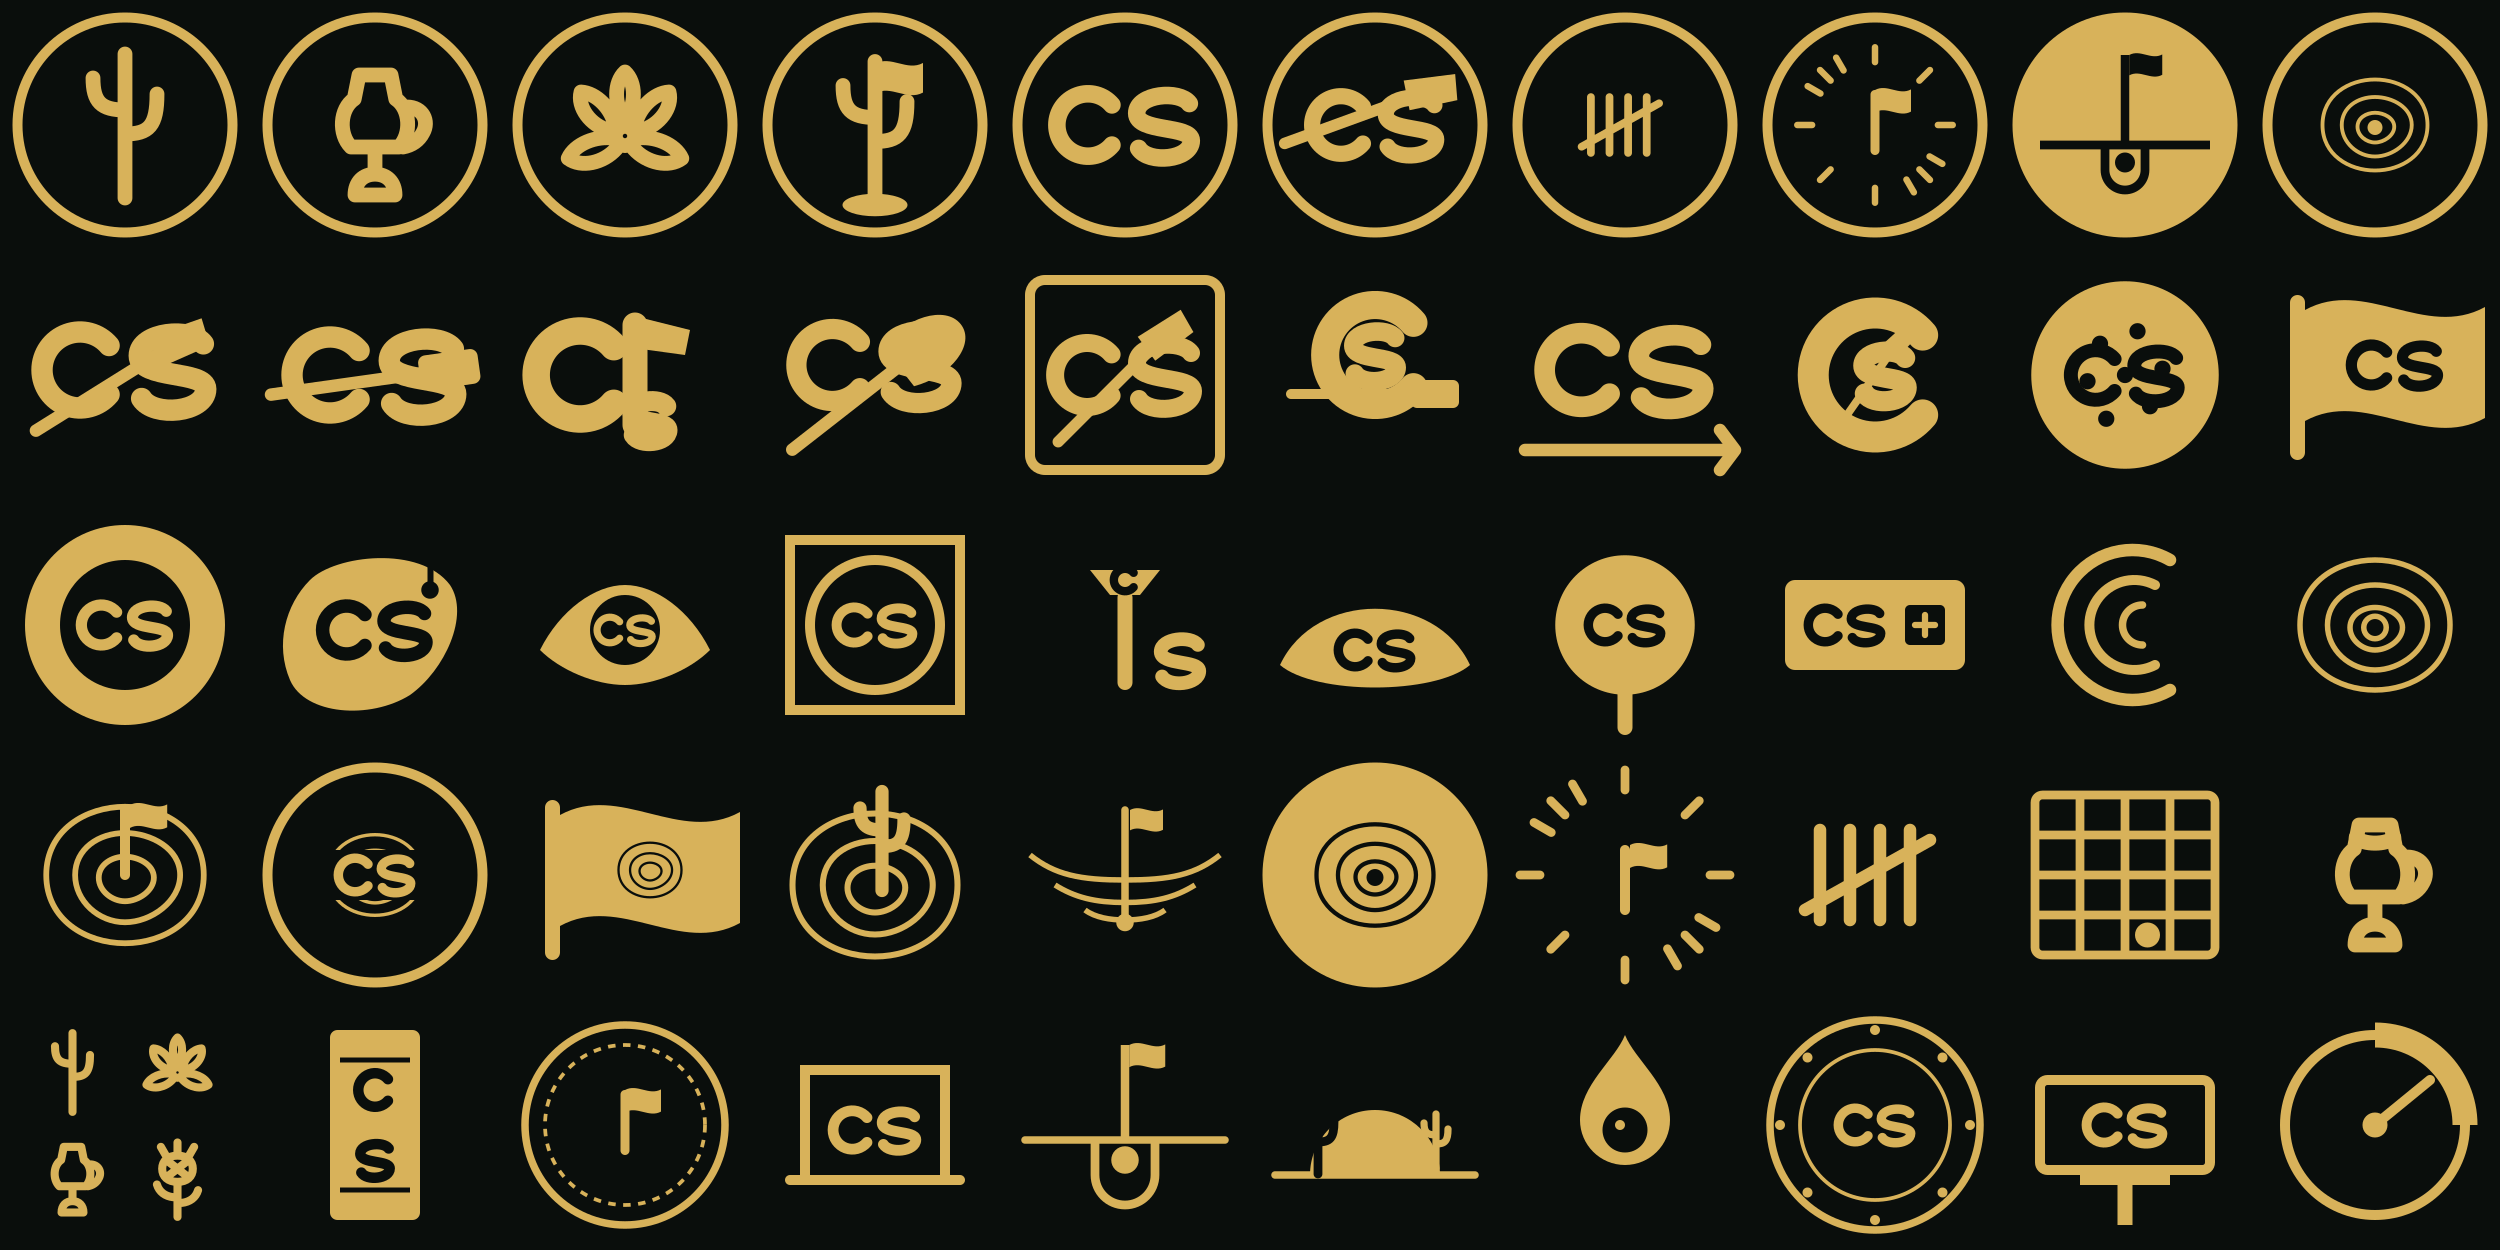
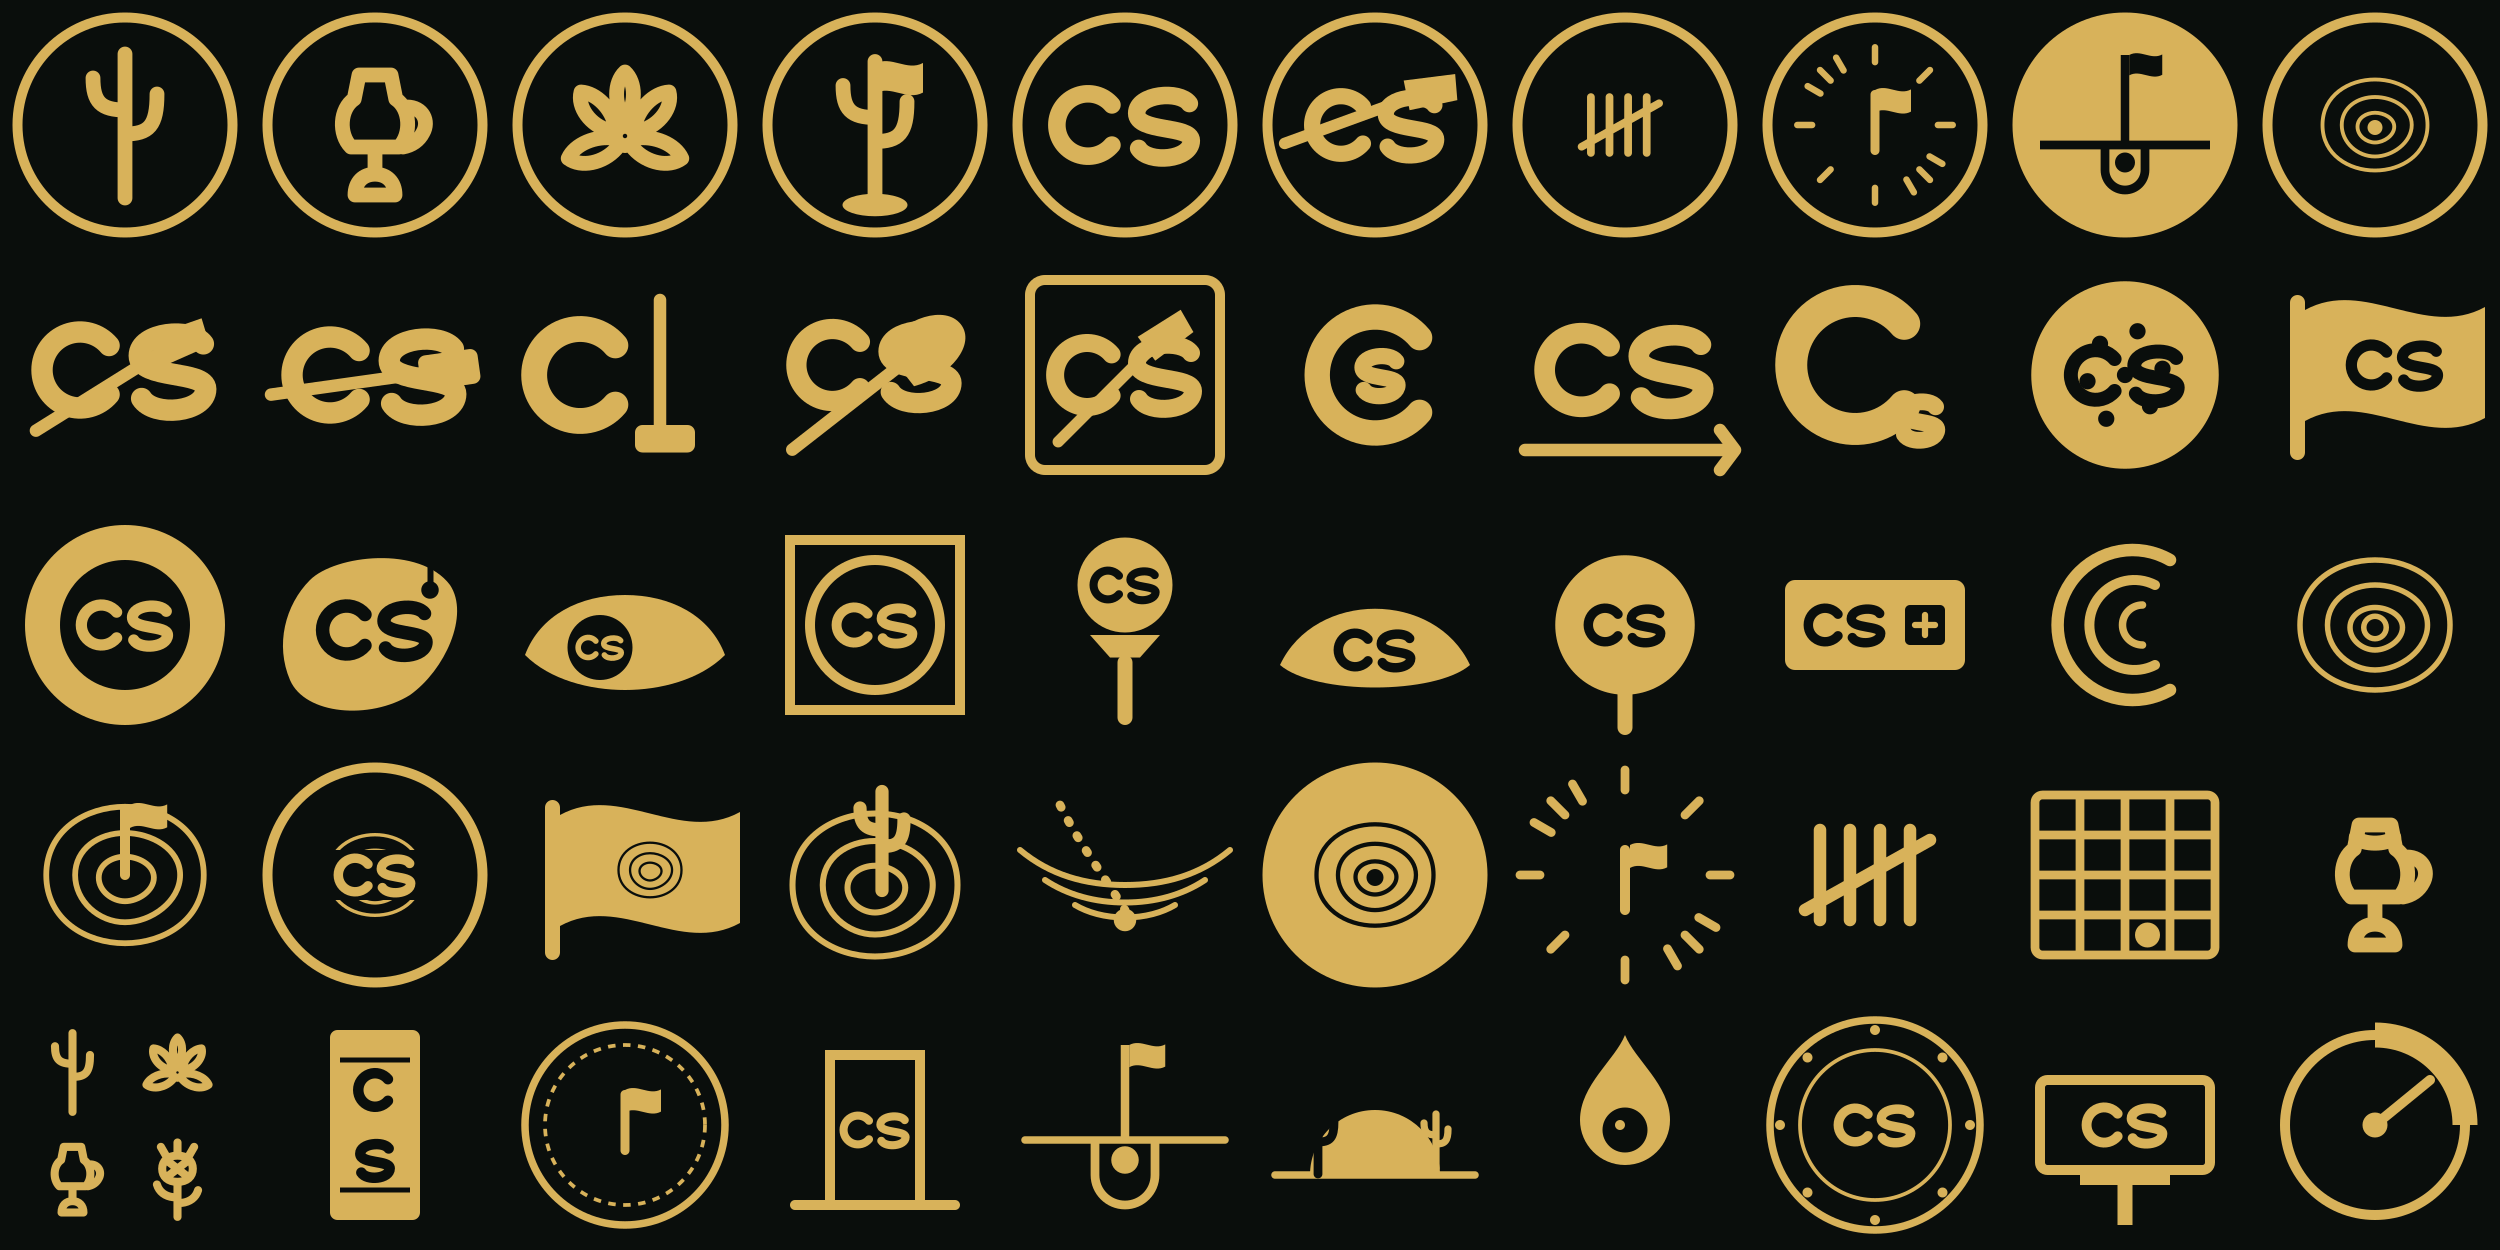
<svg xmlns="http://www.w3.org/2000/svg" viewBox="0 0 1000 500" style="color:#D8B25A">
  <rect width="1000" height="500" fill="#0A0E0C" />
  <defs>
    <circle id="ring" cx="48" cy="48" r="43" fill="none" stroke="currentColor" stroke-width="4" />
    <circle id="disc" cx="48" cy="48" r="45" fill="currentColor" />
    <path id="pen" d="M0 0c8-4.4 16 4 24-.4v14.8c-8 4.4-16-4-24 .4z" />
    <path id="saguaro" d="M12 3v18M12 10c-3 0-4-1-4-4M12 13c3 0 4-1 4-5" />
    <path id="jug" d="M10 5h4l.6 3c1.8 1.2 2 4.4.4 6h-6c-1.6-1.6-1.4-4.8.4-6L10 5M12 14v3M9.5 20h5c0-1.6-1-2.6-2.5-2.6s-2.5 1-2.5 2.6M16 9c2 0 2.8 1.8 2 3.2-.5 1-1.4 1.6-2.5 1.8" />
    <path id="azalea" d="M12 10c-1.4-1.9-1.4-4.7 0-6 1.4 1.3 1.4 4.1 0 6M10 11.3C7.7 10.7 6 8.4 6.5 6.5c1.9.1 3.9 2.1 4.3 4.4M10.9 13.6c-1.6 1.8-4.4 2.4-6 1.2.8-1.8 3.5-2.9 5.8-2.5M13.1 13.6c1.6 1.8 4.4 2.4 6 1.2-.8-1.8-3.5-2.9-5.8-2.5M14 11.3c2.3-.6 4-2.9 3.5-4.8-1.9.1-3.9 2.1-4.3 4.4M13.2 12a1.2 1.2 0 11-2.4 0 1.2 1.2 0 012.4 0" />
    <path id="thistle" d="M8.2 5l1.5 2.6M12 4v3M15.8 5l-1.5 2.6M12 7c2.2 0 3.5 1.2 3.5 3s-1.3 3-3.5 3-3.5-1.2-3.5-3 1.3-3 3.5-3M10.2 8.6l3.6 2.8M13.8 8.6l-3.6 2.8M12 13v8M11 16.5c-1.8-.2-3.2-1.2-3.7-2.9M13 17.8c1.8-.2 3.2-1.2 3.7-2.9" />
    <path id="C" d="M12.3-10.3A16 16 0 1 0 12.3 10.3" fill="none" stroke="currentColor" stroke-linecap="round" />
    <path id="S" d="M13-11C8-18-14-16-14-6-14 4 14 0 14 8 14 18-8 20-13 12" fill="none" stroke="currentColor" stroke-linecap="round" />
    <g id="CS">
      <use href="#C" transform="translate(-19 0)" stroke-width="9" />
      <use href="#S" transform="translate(20 0)" stroke-width="9" />
    </g>
    <g id="iron">
      <path d="M6 48H66" stroke="currentColor" stroke-width="5" stroke-linecap="round" />
      <path d="M64 40l22 5-3 11-21-3z" fill="currentColor" />
    </g>
    <g id="putter">
      <path d="M6 48H70" stroke="currentColor" stroke-width="5" stroke-linecap="round" />
      <rect x="66" y="41" width="24" height="14" rx="3" fill="currentColor" />
    </g>
    <g id="driver">
      <path d="M6 48H62" stroke="currentColor" stroke-width="5" stroke-linecap="round" />
      <path d="M60 38c14-4 30 2 30 12s-16 14-30 8z" fill="currentColor" />
    </g>
    <g id="ball">
      <circle cx="48" cy="48" r="30" fill="currentColor" />
      <g fill="#0A0E0C">
        <circle cx="40" cy="38" r="2.6" />
        <circle cx="52" cy="34" r="2.6" />
        <circle cx="60" cy="46" r="2.6" />
        <circle cx="36" cy="50" r="2.6" />
        <circle cx="48" cy="48" r="2.6" />
        <circle cx="56" cy="58" r="2.6" />
        <circle cx="42" cy="62" r="2.6" />
      </g>
    </g>
    <ellipse id="cup" cx="48" cy="74" rx="14" ry="4.8" fill="currentColor" />
    <rect id="pole" x="45.5" y="26" width="5" height="50" rx="2.5" fill="currentColor" />
    <g id="tee">
      <path d="M34 26h28l-8 10h-12z" fill="currentColor" />
      <rect x="45" y="34" width="6" height="40" rx="3" fill="currentColor" />
    </g>
    <path id="topo1" d="M48 22c15 0 30 9 30 26s-15 26-30 26-30-9-30-26 15-26 30-26z" fill="none" stroke="currentColor" stroke-width="2.2" />
    <path id="topo2" d="M48 32c10 0 21 6 21 16s-11 18-21 18-19-8-19-18 9-16 19-16z" fill="none" stroke="currentColor" stroke-width="2.2" />
    <path id="topo3" d="M48 41c5 0 11 3 11 8s-6 9-11 9-10-4-10-9 5-8 10-8z" fill="none" stroke="currentColor" stroke-width="2.2" />
    <g id="topo">
      <use href="#topo1" />
      <use href="#topo2" />
      <use href="#topo3" />
    </g>
    <g id="tally" stroke="currentColor" stroke-width="5" stroke-linecap="round" fill="none">
      <path d="M26 30v36M38 30v36M50 30v36M62 30v36M20 62L70 34" />
    </g>
    <path id="ground" d="M8 60H88" stroke="currentColor" stroke-width="3" stroke-linecap="round" />
    <g id="ticks12" stroke="currentColor" stroke-width="3.5" stroke-linecap="round">
      <path d="M48 6v8M48 82v8M6 48h8M82 48h8M18.3 18.3l5.7 5.7M72 72l5.7 5.7M18.3 77.7l5.7-5.7M72 24l5.7-5.7M27 11.6l4 6.9M65 77.5l4 6.9M11.6 27l6.9 4M77.5 65l6.9 4" />
    </g>
    <g id="m01">
      <use href="#ring" />
      <g transform="translate(9.6 10) scale(3.2)" fill="none" stroke="currentColor" stroke-width="1.85" stroke-linecap="round" stroke-linejoin="round">
        <use href="#saguaro" />
      </g>
    </g>
    <g id="m02">
      <use href="#ring" />
      <g transform="translate(9.6 12) scale(3.2)" fill="none" stroke="currentColor" stroke-width="1.85" stroke-linecap="round" stroke-linejoin="round">
        <use href="#jug" />
      </g>
    </g>
    <g id="m03">
      <use href="#ring" />
      <g transform="translate(9.6 14) scale(3.2)" fill="none" stroke="currentColor" stroke-width="1.85" stroke-linecap="round" stroke-linejoin="round">
        <use href="#azalea" />
      </g>
    </g>
    <g id="m04">
      <use href="#ring" />
      <ellipse cx="48" cy="80" rx="13" ry="4.5" fill="currentColor" />
      <g transform="translate(9.6 13) scale(3.2)" fill="none" stroke="currentColor" stroke-width="1.85" stroke-linecap="round" stroke-linejoin="round">
        <use href="#saguaro" />
      </g>
      <use href="#pen" transform="translate(48 23.5) scale(.8)" fill="currentColor" />
    </g>
    <g id="m05">
      <use href="#ring" />
      <use href="#CS" transform="translate(48 48) scale(.78)" />
    </g>
    <g id="m06">
      <use href="#ring" />
      <use href="#CS" transform="translate(48 48) scale(.72)" />
      <use href="#iron" transform="translate(4 -2) scale(.92) rotate(-20 48 48)" />
    </g>
    <g id="m07">
      <use href="#ring" />
      <use href="#tally" transform="translate(48 48) scale(.62) translate(-48 -48)" />
    </g>
    <g id="m08">
      <use href="#ring" />
      <use href="#ticks12" transform="translate(48 48) scale(.74) translate(-48 -48)" />
      <use href="#pen" transform="translate(48 34) scale(.6)" fill="currentColor" />
      <rect x="46.2" y="34" width="3.6" height="26" rx="1.8" fill="currentColor" />
    </g>
    <g id="m09">
      <use href="#disc" />
      <path d="M14 56h68" stroke="#0A0E0C" stroke-width="3.5" />
      <path d="M40 56v10a8 8 0 0 0 16 0V56" fill="none" stroke="#0A0E0C" stroke-width="3.5" />
      <circle cx="48" cy="63" r="4" fill="#0A0E0C" />
      <rect x="46.3" y="20" width="3.4" height="36" fill="#0A0E0C" />
      <use href="#pen" transform="translate(49.7 20) scale(.55)" fill="#0A0E0C" />
    </g>
    <g id="m10">
      <use href="#ring" />
      <use href="#topo" transform="translate(48 48) scale(.7) translate(-48 -48)" />
      <circle cx="48" cy="49" r="3" fill="currentColor" />
    </g>
    <g id="m11">
      <use href="#CS" transform="translate(48 46) scale(.95)" />
      <use href="#iron" transform="translate(48 48) rotate(-32) translate(-48 -48)" />
    </g>
    <g id="m12">
      <use href="#CS" transform="translate(48 48) scale(.95)" />
      <use href="#putter" transform="translate(48 50) rotate(-8) translate(-48 -48)" />
    </g>
    <g id="m13">
-       <use href="#C" transform="translate(30 48) scale(1.1)" stroke-width="10" />
-       <path d="M52 28v40" stroke="currentColor" stroke-width="10" stroke-linecap="round" />
-       <path d="M50 24l24 6-2 10-22-3z" fill="currentColor" />
-       <use href="#S" transform="translate(58 66) scale(.5)" stroke-width="16" />
+       <use href="#C" transform="translate(30 48) scale(1.15)" stroke-width="9" />
+       <path d="M62 18v54" stroke="currentColor" stroke-width="5" stroke-linecap="round" />
+       <rect x="52" y="68" width="24" height="11" rx="3" fill="currentColor" />
    </g>
    <g id="m14">
      <use href="#CS" transform="translate(48 44) scale(.9)" />
      <use href="#driver" transform="translate(48 52) rotate(-38) translate(-48 -48) scale(1)" />
    </g>
    <g id="m15">
      <rect x="10" y="10" width="76" height="76" rx="6" fill="none" stroke="currentColor" stroke-width="4" />
      <use href="#CS" transform="translate(48 48) scale(.8)" />
      <use href="#iron" transform="translate(48 48) rotate(-45) scale(.9) translate(-48 -48)" />
    </g>
    <g id="m16">
-       <use href="#C" transform="translate(48 40) scale(1.25)" stroke-width="9" />
-       <use href="#S" transform="translate(48 40) scale(.62)" stroke-width="12" />
-       <use href="#putter" transform="translate(48 30) scale(.8) translate(-48 -48) translate(0 32)" />
+       <use href="#C" transform="translate(48 48) scale(1.45)" stroke-width="7" />
+       <use href="#S" transform="translate(50 48) scale(.5)" stroke-width="13" />
    </g>
    <g id="m17">
      <use href="#CS" transform="translate(48 46) scale(.92)" />
      <path d="M8 78H88" stroke="currentColor" stroke-width="5" stroke-linecap="round" />
      <path d="M86 70l6 8-6 8" fill="none" stroke="currentColor" stroke-width="5" stroke-linecap="round" stroke-linejoin="round" />
    </g>
    <g id="m18">
-       <use href="#C" transform="translate(48 48) scale(1.55)" stroke-width="8" />
-       <use href="#S" transform="translate(52 48) scale(.62)" stroke-width="13" />
-       <use href="#iron" transform="translate(48 48) rotate(-55) scale(.62) translate(-48 -48)" />
+       <use href="#C" transform="translate(40 44) scale(1.6)" stroke-width="8" />
+       <use href="#S" transform="translate(66 66) scale(.48)" stroke-width="14" />
    </g>
    <g id="m19">
      <use href="#ball" transform="translate(48 48) scale(1.25) translate(-48 -48)" />
      <g style="color:#0A0E0C">
        <use href="#CS" transform="translate(48 48) scale(.62)" />
      </g>
    </g>
    <g id="m20">
      <use href="#pen" transform="translate(20 22) scale(3)" fill="currentColor" />
      <rect x="14" y="16" width="6" height="66" rx="3" fill="currentColor" />
      <g style="color:#0A0E0C">
        <use href="#CS" transform="translate(56 44) scale(.5)" />
      </g>
    </g>
    <g id="m21">
      <circle cx="48" cy="48" r="40" fill="currentColor" />
      <circle cx="48" cy="48" r="26" fill="#0A0E0C" />
      <g style="color:#D8B25A">
        <use href="#CS" transform="translate(48 48) scale(.5)" />
      </g>
    </g>
    <g id="m22">
      <path d="M22 30c10-10 44-14 56 2 8 12-2 34-16 44-16 10-42 8-48-6-6-14-2-30 8-40z" fill="currentColor" />
      <g style="color:#0A0E0C">
        <use href="#CS" transform="translate(48 50) scale(.6)" />
      </g>
      <circle cx="70" cy="34" r="3.5" fill="#0A0E0C" />
      <rect x="69" y="12" width="2.4" height="22" fill="#0A0E0C" />
    </g>
    <g id="m23">
-       <path d="M14 58c8-16 22-26 34-26s26 10 34 26c-8 8-22 14-34 14s-26-6-34-14z" fill="currentColor" />
-       <circle cx="48" cy="50" r="14" fill="#0A0E0C" />
+       <path d="M8 60c6-16 22-24 40-24s34 8 40 24c-10 10-26 14-40 14S18 70 8 60z" fill="currentColor" />
+       <circle cx="38" cy="57" r="13" fill="#0A0E0C" />
      <g style="color:#D8B25A">
-         <use href="#CS" transform="translate(48 50) scale(.32)" />
+         <use href="#CS" transform="translate(38 57) scale(.25)" />
      </g>
    </g>
    <g id="m24">
      <rect x="14" y="14" width="68" height="68" fill="none" stroke="currentColor" stroke-width="4" />
      <circle cx="48" cy="48" r="26" fill="none" stroke="currentColor" stroke-width="4" />
      <use href="#CS" transform="translate(48 48) scale(.44)" />
    </g>
    <g id="m25">
-       <use href="#tee" />
-       <g style="color:#0A0E0C">
-         <use href="#C" transform="translate(48 30) scale(.28)" stroke-width="12" />
-       </g>
-       <use href="#S" transform="translate(70 62) scale(.55)" stroke-width="10" />
+       <path d="M34 52h28l-8 9h-12z" fill="currentColor" />
+       <rect x="45" y="60" width="6" height="28" rx="3" fill="currentColor" />
+       <circle cx="48" cy="32" r="19" fill="currentColor" />
+       <g style="color:#0A0E0C">
+         <use href="#CS" transform="translate(48 32) scale(.36)" />
+       </g>
    </g>
    <g id="m26">
      <path d="M10 64c14-30 62-30 76 0-14 12-62 12-76 0z" fill="currentColor" />
      <g style="color:#0A0E0C">
        <use href="#CS" transform="translate(48 58) scale(.42)" />
      </g>
    </g>
    <g id="m27">
      <use href="#disc" transform="translate(48 48) scale(.62) translate(-48 -48)" />
      <rect x="45" y="66" width="6" height="26" rx="3" fill="currentColor" />
      <g style="color:#0A0E0C">
        <use href="#CS" transform="translate(48 48) scale(.42)" />
      </g>
    </g>
    <g id="m28">
      <rect x="12" y="30" width="72" height="36" rx="4" fill="currentColor" />
      <g style="color:#0A0E0C">
        <use href="#CS" transform="translate(36 48) scale(.42)" />
      </g>
      <rect x="60" y="40" width="16" height="16" rx="2" fill="#0A0E0C" />
      <path d="M68 44v8M64 48h8" stroke="#D8B25A" stroke-width="2.5" stroke-linecap="round" />
    </g>
    <g id="m29">
      <g stroke="currentColor" stroke-width="5" fill="none" stroke-linecap="round">
        <path d="M66 22A30 30 0 1 0 66 74" />
        <path d="M60 32A18 18 0 1 0 60 64" stroke-width="4" />
        <path d="M55 40A8 8 0 1 0 55 56" stroke-width="3" />
      </g>
    </g>
    <g id="m30">
      <use href="#topo" />
      <circle cx="48" cy="49" r="4.5" fill="#0A0E0C" stroke="currentColor" stroke-width="2.2" />
    </g>
    <g id="m31">
      <use href="#topo" transform="translate(48 48) scale(1.05) translate(-48 -48)" />
      <rect x="46" y="20" width="4" height="30" rx="2" fill="currentColor" />
      <use href="#pen" transform="translate(50 20) scale(.62)" fill="currentColor" />
    </g>
    <g id="m32">
      <use href="#ring" />
      <use href="#topo" transform="translate(48 48) scale(.62) translate(-48 -48)" />
      <g style="color:#0A0E0C">
        <rect x="22" y="38" width="52" height="20" rx="2" fill="#0A0E0C" />
      </g>
      <use href="#CS" transform="translate(48 48) scale(.42)" />
    </g>
    <g id="m33">
      <use href="#pen" transform="translate(22 24) scale(3)" fill="currentColor" />
      <rect x="16" y="18" width="6" height="64" rx="3" fill="currentColor" />
      <g style="color:#0A0E0C" stroke-width="1.6">
        <use href="#topo" transform="translate(58 46) scale(.42) translate(-48 -48)" />
      </g>
    </g>
    <g id="m34">
      <use href="#topo" transform="translate(48 52) scale(1.1) translate(-48 -48)" />
      <g transform="translate(24.4 8) scale(2.2)" fill="none" stroke="currentColor" stroke-width="2.4" stroke-linecap="round" stroke-linejoin="round">
        <use href="#saguaro" />
      </g>
    </g>
    <g id="m35">
-       <g stroke="currentColor" fill="none" stroke-width="2.2">
-         <path d="M10 40c10 8 20 10 38 10s28-2 38-10" />
-         <path d="M20 52c8 5 16 7 28 7s20-2 28-7" />
-         <path d="M32 62c4 3 10 4 16 4s12-1 16-4" />
-       </g>
-       <circle cx="48" cy="67" r="3.5" fill="currentColor" />
-       <path d="M48 22v45" stroke="currentColor" stroke-width="3" stroke-linecap="round" />
-       <use href="#pen" transform="translate(50 22) scale(.55)" fill="currentColor" />
+       <g stroke="currentColor" fill="none" stroke-width="2.4" stroke-linecap="round">
+         <path d="M6 38c12 10 26 14 42 14s30-4 42-14" />
+         <path d="M16 50c9 6 20 9 32 9s23-3 32-9" />
+         <path d="M28 60c5 3 12 5 20 5s15-2 20-5" />
+         <path d="M22 20c8 16 16 26 26 42" stroke-dasharray="1 6" stroke-width="3.5" />
+       </g>
+       <circle cx="48" cy="66" r="4.5" fill="currentColor" />
    </g>
    <g id="m36">
      <use href="#disc" />
      <g style="color:#0A0E0C">
        <use href="#topo" transform="translate(48 48) scale(.78) translate(-48 -48)" />
      </g>
      <circle cx="48" cy="49" r="3.4" fill="#0A0E0C" />
    </g>
    <g id="m37">
      <use href="#ticks12" />
      <rect x="46" y="36" width="4" height="28" rx="2" fill="currentColor" />
      <use href="#pen" transform="translate(50 36) scale(.62)" fill="currentColor" />
    </g>
    <g id="m38">
      <use href="#tally" />
    </g>
    <g id="m39">
      <g fill="none" stroke="currentColor" stroke-width="3.5">
        <rect x="12" y="16" width="72" height="64" rx="3" />
        <path d="M12 32h72M30 16v64M48 16v64M66 16v64M12 48h72M12 64h72" />
      </g>
      <circle cx="57" cy="72" r="5" fill="currentColor" />
    </g>
    <g id="m40">
      <g transform="translate(9.6 12) scale(3.2)" fill="none" stroke="currentColor" stroke-width="1.85" stroke-linecap="round" stroke-linejoin="round">
        <use href="#jug" />
      </g>
      <path d="M40.5 33c2.5 3 12.5 3 15 0" stroke="currentColor" stroke-width="6" stroke-linecap="round" fill="none" />
    </g>
    <g id="m41">
      <g fill="none" stroke="currentColor" stroke-width="1.85" stroke-linecap="round" stroke-linejoin="round">
        <g transform="translate(6 6) scale(1.75)">
          <use href="#saguaro" />
        </g>
        <g transform="translate(48 6) scale(1.75)">
          <use href="#azalea" />
        </g>
        <g transform="translate(6 48) scale(1.75)">
          <use href="#jug" />
        </g>
        <g transform="translate(48 48) scale(1.75)">
          <use href="#thistle" />
        </g>
      </g>
    </g>
    <g id="m42">
      <rect x="30" y="10" width="36" height="76" rx="3" fill="currentColor" />
      <g style="color:#0A0E0C">
        <use href="#C" transform="translate(48 34) scale(.42)" stroke-width="10" />
        <use href="#S" transform="translate(48 62) scale(.42)" stroke-width="10" />
      </g>
      <path d="M34 22h28M34 74h28" stroke="#0A0E0C" stroke-width="2" />
    </g>
    <g id="m43">
      <circle cx="48" cy="48" r="40" fill="none" stroke="currentColor" stroke-width="3" />
      <circle cx="48" cy="48" r="32" fill="none" stroke="currentColor" stroke-width="1.5" stroke-dasharray="3 3" />
      <g style="color:#D8B25A">
        <use href="#pen" transform="translate(48 34) scale(.6)" fill="currentColor" />
        <rect x="46.2" y="34" width="3.6" height="26" rx="1.8" fill="currentColor" />
      </g>
    </g>
    <g id="m44">
-       <path d="M20 70V26h56v44" fill="none" stroke="currentColor" stroke-width="4" stroke-linecap="round" />
-       <path d="M14 70h68" stroke="currentColor" stroke-width="4" stroke-linecap="round" />
-       <use href="#CS" transform="translate(48 50) scale(.48)" />
+       <path d="M30 80V20h36v60" fill="none" stroke="currentColor" stroke-width="4" stroke-linecap="round" />
+       <path d="M16 80h64" stroke="currentColor" stroke-width="4" stroke-linecap="round" />
+       <use href="#CS" transform="translate(48 50) scale(.36)" />
    </g>
    <g id="m45">
      <use href="#ground" transform="translate(0 -6)" />
      <path d="M36 54v14a12 12 0 0 0 24 0V54" fill="none" stroke="currentColor" stroke-width="3.5" />
      <circle cx="48" cy="62" r="5.5" fill="currentColor" />
      <rect x="46.3" y="16" width="3.4" height="38" fill="currentColor" />
      <use href="#pen" transform="translate(49.7 16) scale(.6)" fill="currentColor" />
    </g>
    <g id="m46">
      <path d="M8 68h80" stroke="currentColor" stroke-width="3" stroke-linecap="round" />
      <path d="M22 68a26 26 0 0 1 52 0" fill="currentColor" />
      <g transform="translate(6 34) scale(1.6)" fill="none" stroke="#0A0E0C" stroke-width="2.2" stroke-linecap="round" stroke-linejoin="round">
        <use href="#saguaro" />
      </g>
      <g transform="translate(58 40) scale(1.2)" fill="none" stroke="currentColor" stroke-width="2.4" stroke-linecap="round" stroke-linejoin="round">
        <use href="#saguaro" />
      </g>
    </g>
    <g id="m47">
      <path d="M48 12c-4 10-18 20-18 34a18 18 0 0 0 36 0c0-14-14-24-18-34z" fill="currentColor" />
      <circle cx="48" cy="50" r="9" fill="#0A0E0C" />
      <circle cx="46" cy="48" r="2" fill="#D8B25A" />
    </g>
    <g id="m48">
      <circle cx="48" cy="48" r="42" fill="none" stroke="currentColor" stroke-width="3" />
      <circle cx="48" cy="48" r="30" fill="none" stroke="currentColor" stroke-width="1.5" />
      <g style="color:#D8B25A">
        <use href="#CS" transform="translate(48 48) scale(.42)" />
      </g>
      <g fill="currentColor">
        <circle cx="48" cy="10" r="2" />
        <circle cx="48" cy="86" r="2" />
        <circle cx="10" cy="48" r="2" />
        <circle cx="86" cy="48" r="2" />
        <circle cx="21" cy="21" r="2" />
        <circle cx="75" cy="75" r="2" />
        <circle cx="21" cy="75" r="2" />
        <circle cx="75" cy="21" r="2" />
      </g>
    </g>
    <g id="m49">
      <rect x="14" y="30" width="68" height="36" rx="3" fill="none" stroke="currentColor" stroke-width="4" />
      <rect x="30" y="66" width="36" height="6" fill="currentColor" />
      <rect x="45" y="72" width="6" height="16" fill="currentColor" />
      <use href="#CS" transform="translate(48 48) scale(.44)" />
    </g>
    <g id="m50">
      <circle cx="48" cy="48" r="36" fill="none" stroke="currentColor" stroke-width="4" />
      <path d="M48 12a36 36 0 0 1 36 36" fill="none" stroke="currentColor" stroke-width="10" />
      <circle cx="48" cy="48" r="5" fill="currentColor" />
      <path d="M48 48L70 30" stroke="currentColor" stroke-width="4" stroke-linecap="round" />
    </g>
  </defs>
  <use href="#m01" transform="translate(2 2)" />
  <use href="#m02" transform="translate(102 2)" />
  <use href="#m03" transform="translate(202 2)" />
  <use href="#m04" transform="translate(302 2)" />
  <use href="#m05" transform="translate(402 2)" />
  <use href="#m06" transform="translate(502 2)" />
  <use href="#m07" transform="translate(602 2)" />
  <use href="#m08" transform="translate(702 2)" />
  <use href="#m09" transform="translate(802 2)" />
  <use href="#m10" transform="translate(902 2)" />
  <use href="#m11" transform="translate(2 102)" />
  <use href="#m12" transform="translate(102 102)" />
  <use href="#m13" transform="translate(202 102)" />
  <use href="#m14" transform="translate(302 102)" />
  <use href="#m15" transform="translate(402 102)" />
  <use href="#m16" transform="translate(502 102)" />
  <use href="#m17" transform="translate(602 102)" />
  <use href="#m18" transform="translate(702 102)" />
  <use href="#m19" transform="translate(802 102)" />
  <use href="#m20" transform="translate(902 102)" />
  <use href="#m21" transform="translate(2 202)" />
  <use href="#m22" transform="translate(102 202)" />
  <use href="#m23" transform="translate(202 202)" />
  <use href="#m24" transform="translate(302 202)" />
  <use href="#m25" transform="translate(402 202)" />
  <use href="#m26" transform="translate(502 202)" />
  <use href="#m27" transform="translate(602 202)" />
  <use href="#m28" transform="translate(702 202)" />
  <use href="#m29" transform="translate(802 202)" />
  <use href="#m30" transform="translate(902 202)" />
  <use href="#m31" transform="translate(2 302)" />
  <use href="#m32" transform="translate(102 302)" />
  <use href="#m33" transform="translate(202 302)" />
  <use href="#m34" transform="translate(302 302)" />
  <use href="#m35" transform="translate(402 302)" />
  <use href="#m36" transform="translate(502 302)" />
  <use href="#m37" transform="translate(602 302)" />
  <use href="#m38" transform="translate(702 302)" />
  <use href="#m39" transform="translate(802 302)" />
  <use href="#m40" transform="translate(902 302)" />
  <use href="#m41" transform="translate(2 402)" />
  <use href="#m42" transform="translate(102 402)" />
  <use href="#m43" transform="translate(202 402)" />
  <use href="#m44" transform="translate(302 402)" />
  <use href="#m45" transform="translate(402 402)" />
  <use href="#m46" transform="translate(502 402)" />
  <use href="#m47" transform="translate(602 402)" />
  <use href="#m48" transform="translate(702 402)" />
  <use href="#m49" transform="translate(802 402)" />
  <use href="#m50" transform="translate(902 402)" />
</svg>
